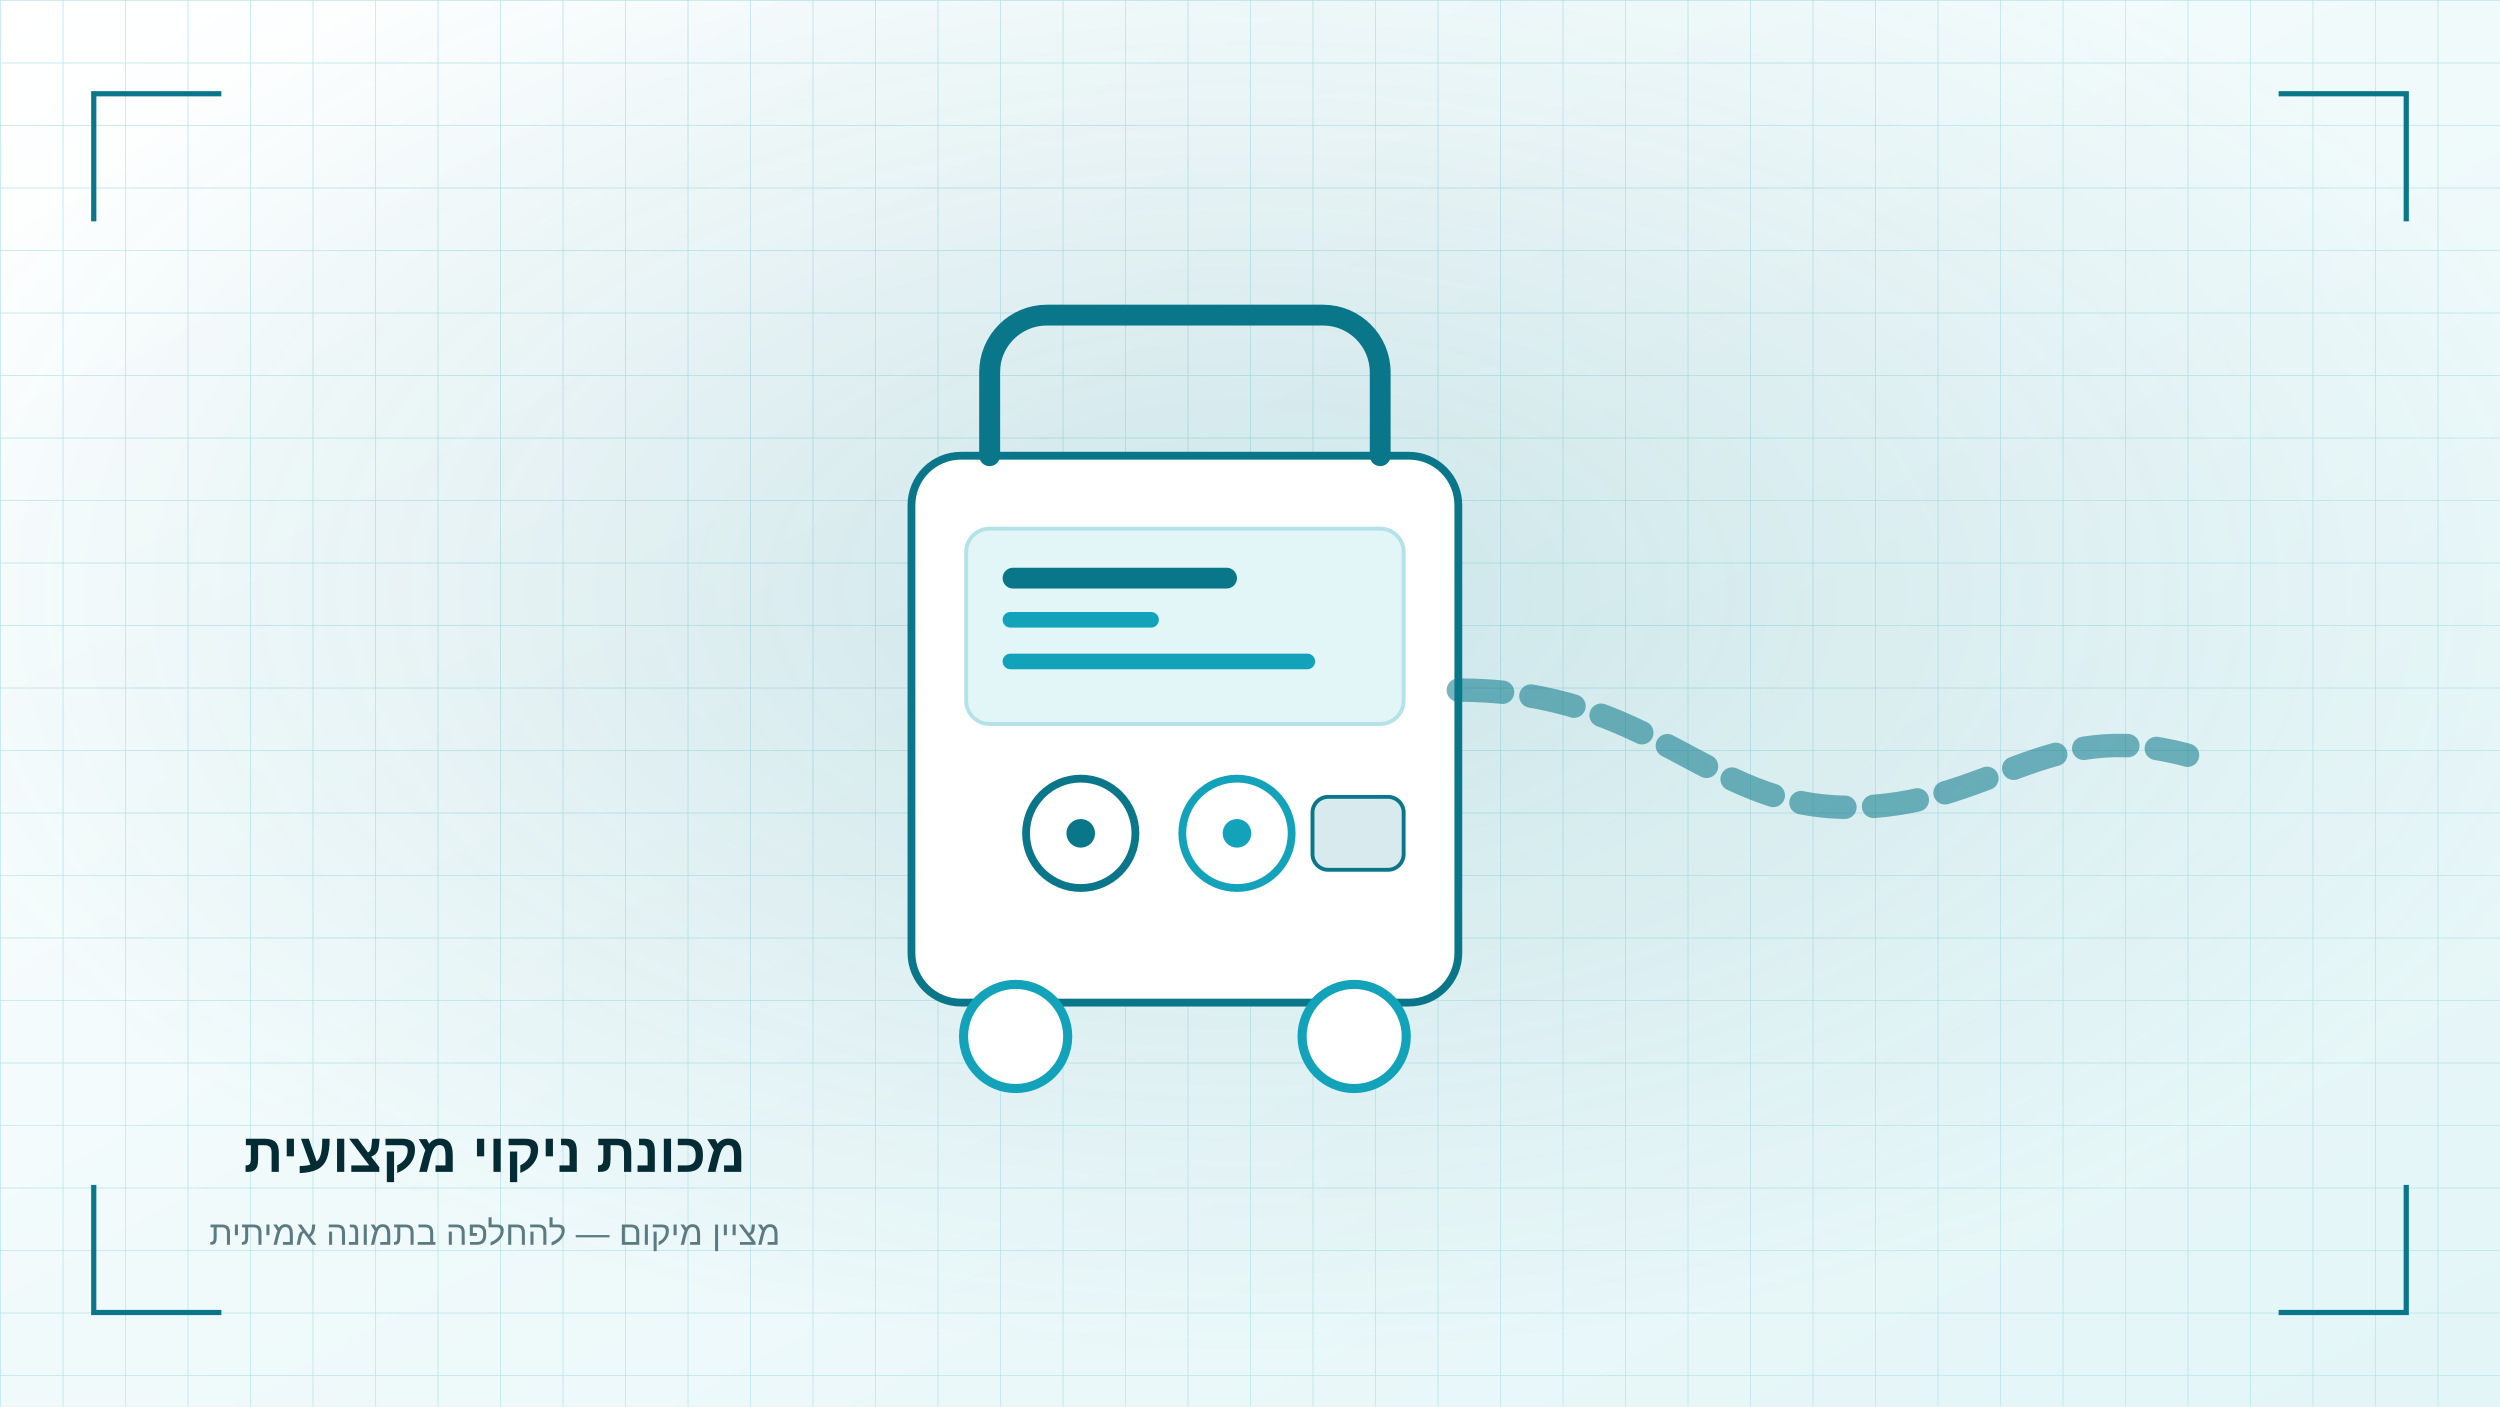
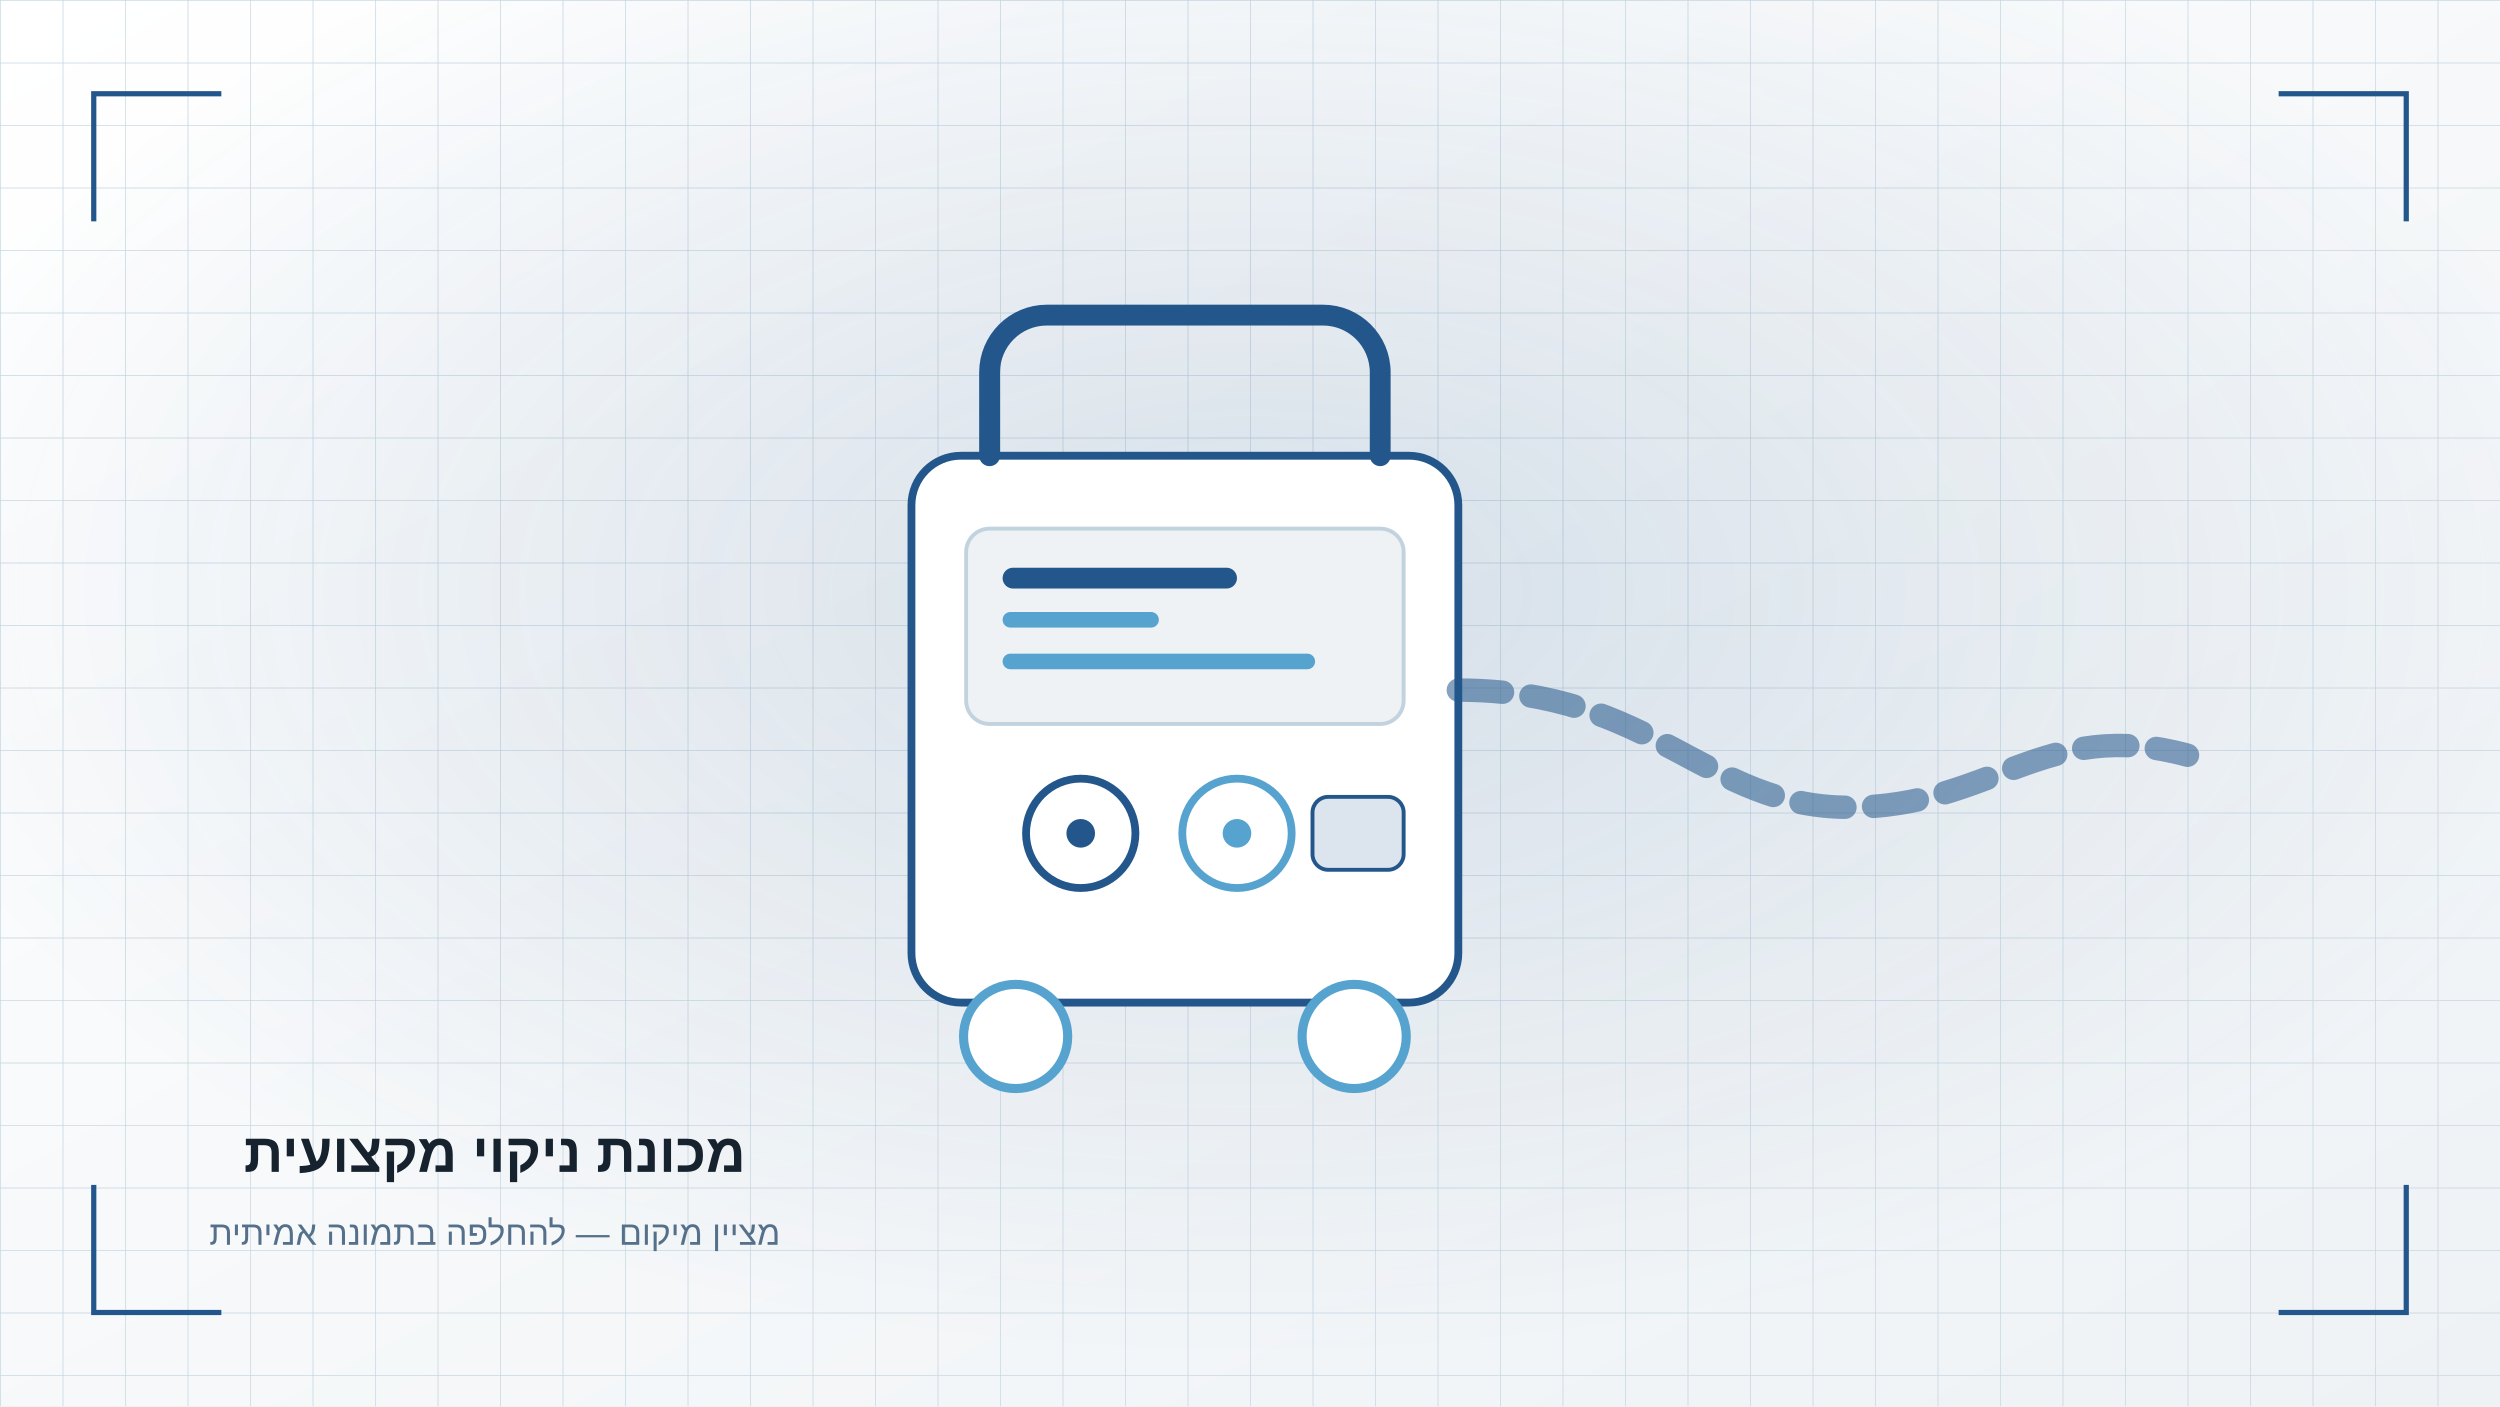
<svg xmlns="http://www.w3.org/2000/svg" width="1920" height="1080" viewBox="0 0 1920 1080" role="img" aria-label="מכונת ניקוי מקצועית — מציין מיקום">
  <defs>
    <linearGradient id="bg" x1="0" y1="0" x2="1" y2="1">
      <stop offset="0%" stop-color="#ffffff" />
-       <stop offset="100%" stop-color="#e2f5f7" />
+       <stop offset="100%" stop-color="#eef2f5" />
    </linearGradient>
    <pattern id="grid" width="48" height="48" patternUnits="userSpaceOnUse">
-       <path d="M48 0H0V48" fill="none" stroke="#b4e2e8" stroke-width="1" />
+       <path d="M48 0H0V48" fill="none" stroke="#c2d3df" stroke-width="1" />
    </pattern>
    <radialGradient id="glow" cx="50%" cy="42%" r="55%">
-       <stop offset="0%" stop-color="#097789" stop-opacity="0.16" />
-       <stop offset="100%" stop-color="#097789" stop-opacity="0" />
+       <stop offset="0%" stop-color="#23568b" stop-opacity="0.16" />
+       <stop offset="100%" stop-color="#23568b" stop-opacity="0" />
    </radialGradient>
  </defs>
  <rect width="1920" height="1080" fill="url(#bg)" />
  <rect width="1920" height="1080" fill="url(#grid)" />
  <rect width="1920" height="1080" fill="url(#glow)" />
  <g transform="translate(700 230)">
-     <rect x="0" y="120" width="420" height="420" rx="38" fill="#ffffff" stroke="#097789" stroke-width="6" />
-     <rect x="42" y="176" width="336" height="150" rx="18" fill="#e2f5f7" stroke="#b4e2e8" stroke-width="3" />
-     <rect x="70" y="206" width="180" height="16" rx="8" fill="#097789" />
-     <rect x="70" y="240" width="120" height="12" rx="6" fill="#12a3ba" />
-     <rect x="70" y="272" width="240" height="12" rx="6" fill="#12a3ba" />
-     <circle cx="130" cy="410" r="42" fill="none" stroke="#097789" stroke-width="6" />
-     <circle cx="130" cy="410" r="11" fill="#097789" />
-     <circle cx="250" cy="410" r="42" fill="none" stroke="#12a3ba" stroke-width="6" />
-     <circle cx="250" cy="410" r="11" fill="#12a3ba" />
-     <rect x="308" y="382" width="70" height="56" rx="12" fill="#097789" fill-opacity="0.16" stroke="#097789" stroke-width="3" />
-     <path d="M60 120V56a44 44 0 0144-44h212a44 44 0 0144 44v64" fill="none" stroke="#097789" stroke-width="16" stroke-linecap="round" />
-     <circle cx="80" cy="566" r="40" fill="#ffffff" stroke="#12a3ba" stroke-width="7" />
-     <circle cx="340" cy="566" r="40" fill="#ffffff" stroke="#12a3ba" stroke-width="7" />
-     <path d="M420 300c150 0 190 90 300 90s150-70 260-40" fill="none" stroke="#097789" stroke-width="18" stroke-linecap="round" stroke-opacity="0.55" stroke-dasharray="34 22" />
+     <rect x="0" y="120" width="420" height="420" rx="38" fill="#ffffff" stroke="#23568b" stroke-width="6" />
+     <rect x="42" y="176" width="336" height="150" rx="18" fill="#eef2f5" stroke="#c2d3df" stroke-width="3" />
+     <rect x="70" y="206" width="180" height="16" rx="8" fill="#23568b" />
+     <rect x="70" y="240" width="120" height="12" rx="6" fill="#56a3cf" />
+     <rect x="70" y="272" width="240" height="12" rx="6" fill="#56a3cf" />
+     <circle cx="130" cy="410" r="42" fill="none" stroke="#23568b" stroke-width="6" />
+     <circle cx="130" cy="410" r="11" fill="#23568b" />
+     <circle cx="250" cy="410" r="42" fill="none" stroke="#56a3cf" stroke-width="6" />
+     <circle cx="250" cy="410" r="11" fill="#56a3cf" />
+     <rect x="308" y="382" width="70" height="56" rx="12" fill="#23568b" fill-opacity="0.16" stroke="#23568b" stroke-width="3" />
+     <path d="M60 120V56a44 44 0 0144-44h212a44 44 0 0144 44v64" fill="none" stroke="#23568b" stroke-width="16" stroke-linecap="round" />
+     <circle cx="80" cy="566" r="40" fill="#ffffff" stroke="#56a3cf" stroke-width="7" />
+     <circle cx="340" cy="566" r="40" fill="#ffffff" stroke="#56a3cf" stroke-width="7" />
+     <path d="M420 300c150 0 190 90 300 90s150-70 260-40" fill="none" stroke="#23568b" stroke-width="18" stroke-linecap="round" stroke-opacity="0.55" stroke-dasharray="34 22" />
  </g>
-   <path d="M72 168V72h96" fill="none" stroke="#097789" stroke-width="4" stroke-linecap="square" />
-   <path d="M1752 72h96v96" fill="none" stroke="#097789" stroke-width="4" stroke-linecap="square" />
-   <path d="M1848 912v96h-96" fill="none" stroke="#097789" stroke-width="4" stroke-linecap="square" />
-   <path d="M168 1008H72v-96" fill="none" stroke="#097789" stroke-width="4" stroke-linecap="square" />
-   <text x="380" y="900" text-anchor="middle" direction="rtl" font-family="Heebo, Arial, sans-serif" font-size="42" font-weight="700" fill="#052c34">מכונת ניקוי מקצועית</text>
-   <text x="380" y="956" text-anchor="middle" direction="rtl" font-family="Heebo, Arial, sans-serif" font-size="26" fill="#5b7a82">מציין מיקום — להחלפה בתמונה אמיתית</text>
+   <path d="M72 168V72h96" fill="none" stroke="#23568b" stroke-width="4" stroke-linecap="square" />
+   <path d="M1752 72h96v96" fill="none" stroke="#23568b" stroke-width="4" stroke-linecap="square" />
+   <path d="M1848 912v96h-96" fill="none" stroke="#23568b" stroke-width="4" stroke-linecap="square" />
+   <path d="M168 1008H72v-96" fill="none" stroke="#23568b" stroke-width="4" stroke-linecap="square" />
+   <text x="380" y="900" text-anchor="middle" direction="rtl" font-family="Heebo, Arial, sans-serif" font-size="42" font-weight="700" fill="#16232e">מכונת ניקוי מקצועית</text>
+   <text x="380" y="956" text-anchor="middle" direction="rtl" font-family="Heebo, Arial, sans-serif" font-size="26" fill="#55708a">מציין מיקום — להחלפה בתמונה אמיתית</text>
</svg>
